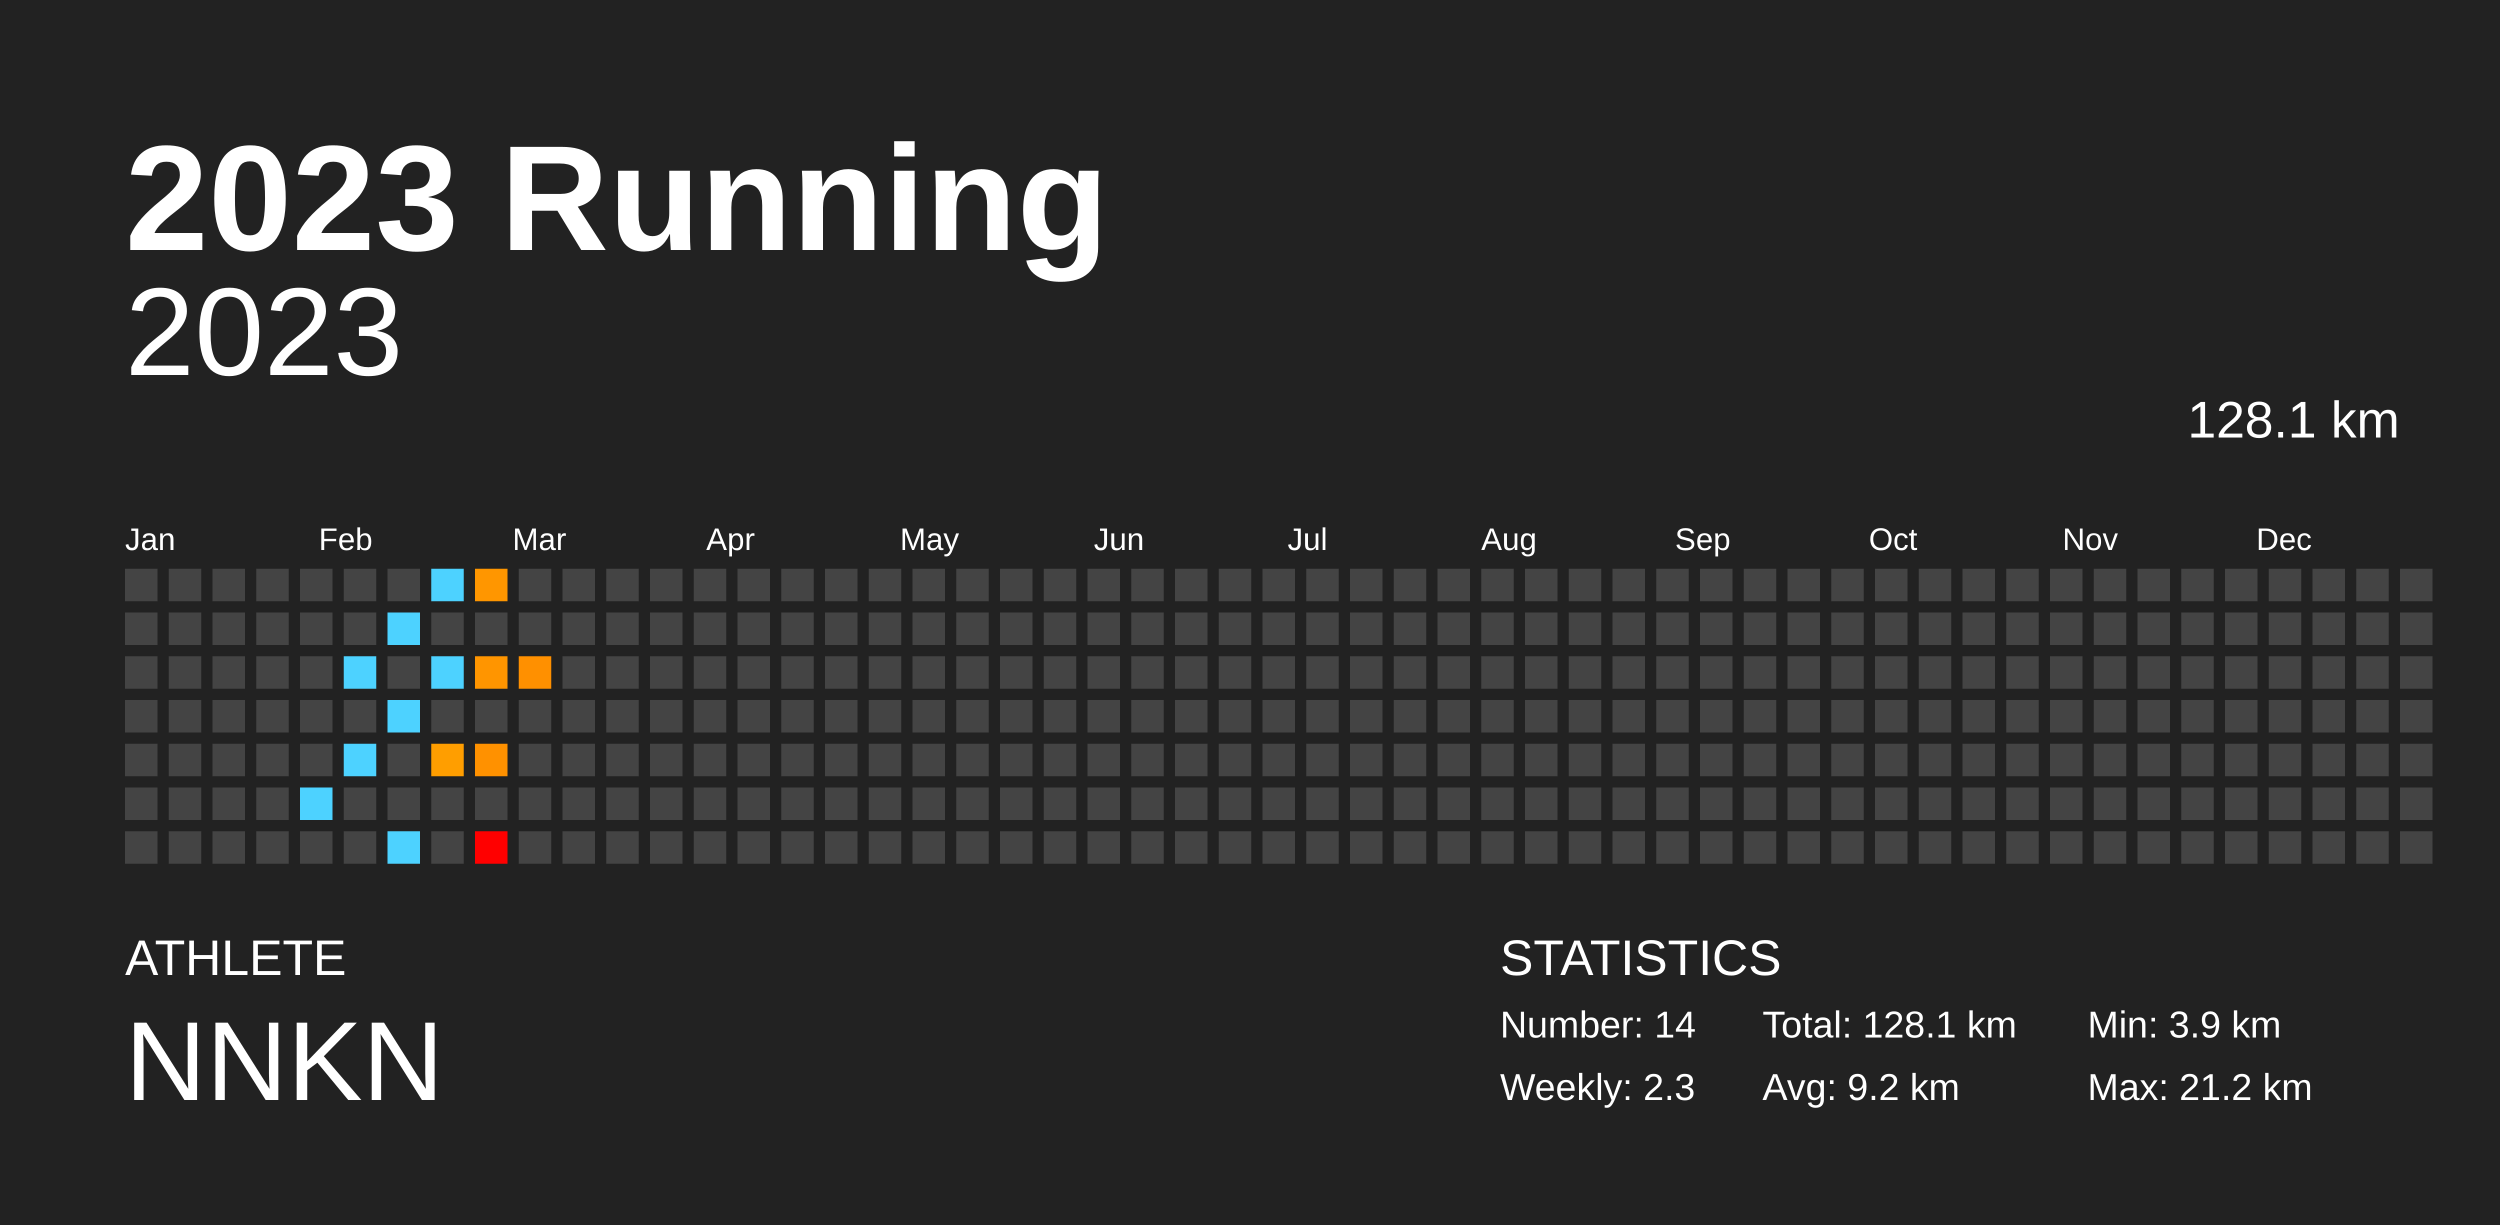
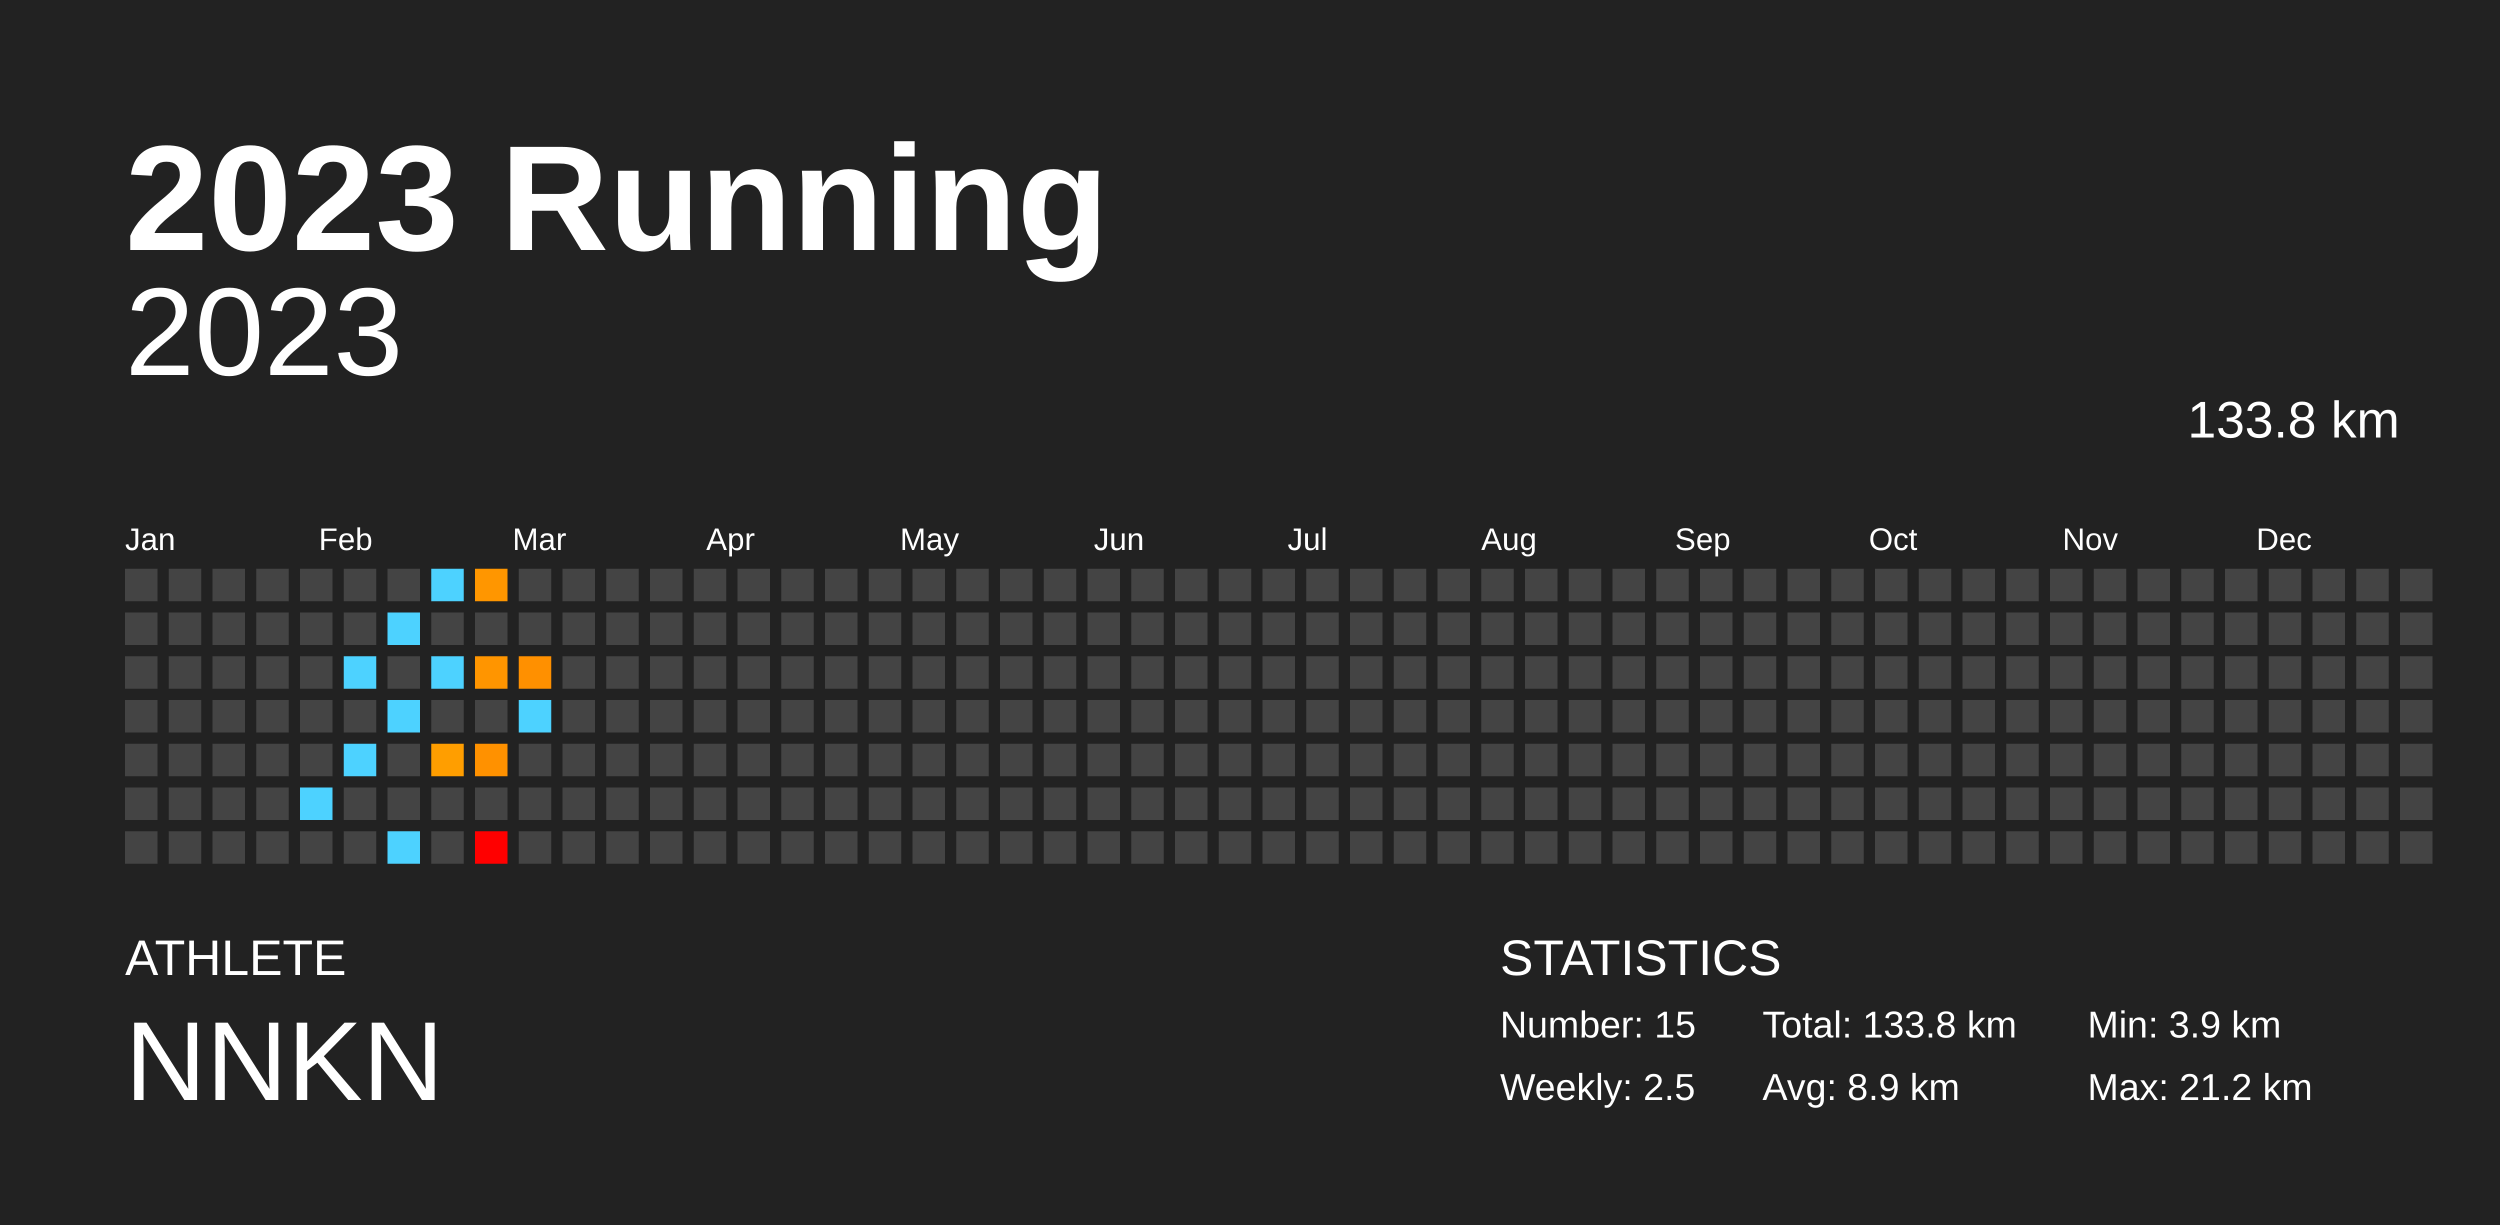
<svg xmlns="http://www.w3.org/2000/svg" baseProfile="full" height="98mm" version="1.1" viewBox="0,0,200,98" width="200mm">
  <defs />
  <rect fill="#222222" height="98" width="200" x="0" y="0" />
  <text fill="#FFFFFF" style="font-size:12px; font-family:Arial; font-weight:bold;" x="10" y="20">2023 Running</text>
  <text fill="#FFFFFF" style="font-size:4px; font-family:Arial" x="10" y="78">ATHLETE</text>
  <text fill="#FFFFFF" style="font-size:9px; font-family:Arial" x="10" y="88">NNKN</text>
  <text fill="#FFFFFF" style="font-size:4px; font-family:Arial" x="120" y="78">STATISTICS</text>
-   <text fill="#FFFFFF" style="font-size:3px; font-family:Arial" x="120" y="83">Number: 14</text>
-   <text fill="#FFFFFF" style="font-size:3px; font-family:Arial" x="120" y="88">Weekly: 2.3</text>
-   <text fill="#FFFFFF" style="font-size:3px; font-family:Arial" x="141" y="83">Total: 128.1 km</text>
-   <text fill="#FFFFFF" style="font-size:3px; font-family:Arial" x="141" y="88">Avg: 9.2 km</text>
+   <text fill="#FFFFFF" style="font-size:3px; font-family:Arial" x="120" y="83">Number: 15</text>
+   <text fill="#FFFFFF" style="font-size:3px; font-family:Arial" x="120" y="88">Weekly: 2.5</text>
+   <text fill="#FFFFFF" style="font-size:3px; font-family:Arial" x="141" y="83">Total: 133.8 km</text>
+   <text fill="#FFFFFF" style="font-size:3px; font-family:Arial" x="141" y="88">Avg: 8.9 km</text>
  <text fill="#FFFFFF" style="font-size:3px; font-family:Arial" x="167" y="83">Min: 3.9 km</text>
  <text fill="#FFFFFF" style="font-size:3px; font-family:Arial" x="167" y="88">Max: 21.2 km</text>
  <text alignment-baseline="hanging" fill="#FFFFFF" style="font-size:10.0px; font-family:Arial;" x="10" y="30">2023</text>
-   <text alignment-baseline="hanging" fill="#FFFFFF" style="font-size:4.125px; font-family:Arial;" x="175" y="35">128.1 km</text>
+   <text alignment-baseline="hanging" fill="#FFFFFF" style="font-size:4.125px; font-family:Arial;" x="175" y="35">133.8 km</text>
  <text fill="#FFFFFF" style="font-size:2.5px; font-family:Arial" x="10.0" y="44">Jan</text>
  <text fill="#FFFFFF" style="font-size:2.5px; font-family:Arial" x="25.5" y="44">Feb</text>
  <text fill="#FFFFFF" style="font-size:2.5px; font-family:Arial" x="41.0" y="44">Mar</text>
  <text fill="#FFFFFF" style="font-size:2.5px; font-family:Arial" x="56.5" y="44">Apr</text>
  <text fill="#FFFFFF" style="font-size:2.5px; font-family:Arial" x="72.0" y="44">May</text>
  <text fill="#FFFFFF" style="font-size:2.5px; font-family:Arial" x="87.5" y="44">Jun</text>
  <text fill="#FFFFFF" style="font-size:2.5px; font-family:Arial" x="103.0" y="44">Jul</text>
  <text fill="#FFFFFF" style="font-size:2.5px; font-family:Arial" x="118.5" y="44">Aug</text>
  <text fill="#FFFFFF" style="font-size:2.5px; font-family:Arial" x="134.0" y="44">Sep</text>
  <text fill="#FFFFFF" style="font-size:2.5px; font-family:Arial" x="149.5" y="44">Oct</text>
  <text fill="#FFFFFF" style="font-size:2.5px; font-family:Arial" x="165.0" y="44">Nov</text>
  <text fill="#FFFFFF" style="font-size:2.5px; font-family:Arial" x="180.5" y="44">Dec</text>
  <rect fill="#444444" height="2.6" width="2.6" x="10.0" y="45.5" />
  <rect fill="#444444" height="2.6" width="2.6" x="10.0" y="49.0" />
  <rect fill="#444444" height="2.6" width="2.6" x="10.0" y="52.5" />
  <rect fill="#444444" height="2.6" width="2.6" x="10.0" y="56.0" />
  <rect fill="#444444" height="2.6" width="2.6" x="10.0" y="59.5" />
  <rect fill="#444444" height="2.6" width="2.6" x="10.0" y="63.0" />
  <rect fill="#444444" height="2.6" width="2.6" x="10.0" y="66.5" />
  <rect fill="#444444" height="2.6" width="2.6" x="13.5" y="45.5" />
  <rect fill="#444444" height="2.6" width="2.6" x="13.5" y="49.0" />
  <rect fill="#444444" height="2.6" width="2.6" x="13.5" y="52.5" />
  <rect fill="#444444" height="2.6" width="2.6" x="13.5" y="56.0" />
  <rect fill="#444444" height="2.6" width="2.6" x="13.5" y="59.5" />
  <rect fill="#444444" height="2.6" width="2.6" x="13.5" y="63.0" />
  <rect fill="#444444" height="2.6" width="2.6" x="13.5" y="66.5" />
  <rect fill="#444444" height="2.6" width="2.6" x="17.0" y="45.5" />
  <rect fill="#444444" height="2.6" width="2.6" x="17.0" y="49.0" />
  <rect fill="#444444" height="2.6" width="2.6" x="17.0" y="52.5" />
  <rect fill="#444444" height="2.6" width="2.6" x="17.0" y="56.0" />
  <rect fill="#444444" height="2.6" width="2.6" x="17.0" y="59.5" />
  <rect fill="#444444" height="2.6" width="2.6" x="17.0" y="63.0" />
  <rect fill="#444444" height="2.6" width="2.6" x="17.0" y="66.5" />
  <rect fill="#444444" height="2.6" width="2.6" x="20.5" y="45.5" />
  <rect fill="#444444" height="2.6" width="2.6" x="20.5" y="49.0" />
  <rect fill="#444444" height="2.6" width="2.6" x="20.5" y="52.5" />
  <rect fill="#444444" height="2.6" width="2.6" x="20.5" y="56.0" />
  <rect fill="#444444" height="2.6" width="2.6" x="20.5" y="59.5" />
  <rect fill="#444444" height="2.6" width="2.6" x="20.5" y="63.0" />
  <rect fill="#444444" height="2.6" width="2.6" x="20.5" y="66.5" />
  <rect fill="#444444" height="2.6" width="2.6" x="24.0" y="45.5" />
  <rect fill="#444444" height="2.6" width="2.6" x="24.0" y="49.0" />
  <rect fill="#444444" height="2.6" width="2.6" x="24.0" y="52.5" />
  <rect fill="#444444" height="2.6" width="2.6" x="24.0" y="56.0" />
  <rect fill="#444444" height="2.6" width="2.6" x="24.0" y="59.5" />
  <rect fill="#4dd2ff" height="2.6" width="2.6" x="24.0" y="63.0" />
  <rect fill="#444444" height="2.6" width="2.6" x="24.0" y="66.5" />
  <rect fill="#444444" height="2.6" width="2.6" x="27.5" y="45.5" />
  <rect fill="#444444" height="2.6" width="2.6" x="27.5" y="49.0" />
  <rect fill="#4dd2ff" height="2.6" width="2.6" x="27.5" y="52.5" />
  <rect fill="#444444" height="2.6" width="2.6" x="27.5" y="56.0" />
  <rect fill="#4dd2ff" height="2.6" width="2.6" x="27.5" y="59.5" />
  <rect fill="#444444" height="2.6" width="2.6" x="27.5" y="63.0" />
  <rect fill="#444444" height="2.6" width="2.6" x="27.5" y="66.5" />
  <rect fill="#444444" height="2.6" width="2.6" x="31.0" y="45.5" />
  <rect fill="#4dd2ff" height="2.6" width="2.6" x="31.0" y="49.0" />
  <rect fill="#444444" height="2.6" width="2.6" x="31.0" y="52.5" />
  <rect fill="#4dd2ff" height="2.6" width="2.6" x="31.0" y="56.0" />
  <rect fill="#444444" height="2.6" width="2.6" x="31.0" y="59.5" />
  <rect fill="#444444" height="2.6" width="2.6" x="31.0" y="63.0" />
  <rect fill="#4dd2ff" height="2.6" width="2.6" x="31.0" y="66.5" />
  <rect fill="#4dd2ff" height="2.6" width="2.6" x="34.5" y="45.5" />
  <rect fill="#444444" height="2.6" width="2.6" x="34.5" y="49.0" />
  <rect fill="#4dd2ff" height="2.6" width="2.6" x="34.5" y="52.5" />
  <rect fill="#444444" height="2.6" width="2.6" x="34.5" y="56.0" />
  <rect fill="#ff9e00" height="2.6" width="2.6" x="34.5" y="59.5" />
  <rect fill="#444444" height="2.6" width="2.6" x="34.5" y="63.0" />
  <rect fill="#444444" height="2.6" width="2.6" x="34.5" y="66.5" />
  <rect fill="#ff9600" height="2.6" width="2.6" x="38.0" y="45.5" />
  <rect fill="#444444" height="2.6" width="2.6" x="38.0" y="49.0" />
  <rect fill="#ff9500" height="2.6" width="2.6" x="38.0" y="52.5" />
  <rect fill="#444444" height="2.6" width="2.6" x="38.0" y="56.0" />
  <rect fill="#ff9100" height="2.6" width="2.6" x="38.0" y="59.5" />
  <rect fill="#444444" height="2.6" width="2.6" x="38.0" y="63.0" />
  <rect fill="red" height="2.6" width="2.6" x="38.0" y="66.5" />
  <rect fill="#444444" height="2.6" width="2.6" x="41.5" y="45.5" />
  <rect fill="#444444" height="2.6" width="2.6" x="41.5" y="49.0" />
  <rect fill="#ff9000" height="2.6" width="2.6" x="41.5" y="52.5" />
-   <rect fill="#444444" height="2.6" width="2.6" x="41.5" y="56.0" />
+   <rect fill="#4dd2ff" height="2.6" width="2.6" x="41.5" y="56.0" />
  <rect fill="#444444" height="2.6" width="2.6" x="41.5" y="59.5" />
  <rect fill="#444444" height="2.6" width="2.6" x="41.5" y="63.0" />
  <rect fill="#444444" height="2.6" width="2.6" x="41.5" y="66.5" />
  <rect fill="#444444" height="2.6" width="2.6" x="45.0" y="45.5" />
  <rect fill="#444444" height="2.6" width="2.6" x="45.0" y="49.0" />
  <rect fill="#444444" height="2.6" width="2.6" x="45.0" y="52.5" />
  <rect fill="#444444" height="2.6" width="2.6" x="45.0" y="56.0" />
  <rect fill="#444444" height="2.6" width="2.6" x="45.0" y="59.5" />
  <rect fill="#444444" height="2.6" width="2.6" x="45.0" y="63.0" />
  <rect fill="#444444" height="2.6" width="2.6" x="45.0" y="66.5" />
  <rect fill="#444444" height="2.6" width="2.6" x="48.5" y="45.5" />
  <rect fill="#444444" height="2.6" width="2.6" x="48.5" y="49.0" />
  <rect fill="#444444" height="2.6" width="2.6" x="48.5" y="52.5" />
  <rect fill="#444444" height="2.6" width="2.6" x="48.5" y="56.0" />
  <rect fill="#444444" height="2.6" width="2.6" x="48.5" y="59.5" />
  <rect fill="#444444" height="2.6" width="2.6" x="48.5" y="63.0" />
  <rect fill="#444444" height="2.6" width="2.6" x="48.5" y="66.5" />
  <rect fill="#444444" height="2.6" width="2.6" x="52.0" y="45.5" />
  <rect fill="#444444" height="2.6" width="2.6" x="52.0" y="49.0" />
  <rect fill="#444444" height="2.6" width="2.6" x="52.0" y="52.5" />
  <rect fill="#444444" height="2.6" width="2.6" x="52.0" y="56.0" />
  <rect fill="#444444" height="2.6" width="2.6" x="52.0" y="59.5" />
  <rect fill="#444444" height="2.6" width="2.6" x="52.0" y="63.0" />
  <rect fill="#444444" height="2.6" width="2.6" x="52.0" y="66.5" />
  <rect fill="#444444" height="2.6" width="2.6" x="55.5" y="45.5" />
  <rect fill="#444444" height="2.6" width="2.6" x="55.5" y="49.0" />
  <rect fill="#444444" height="2.6" width="2.6" x="55.5" y="52.5" />
  <rect fill="#444444" height="2.6" width="2.6" x="55.5" y="56.0" />
  <rect fill="#444444" height="2.6" width="2.6" x="55.5" y="59.5" />
  <rect fill="#444444" height="2.6" width="2.6" x="55.5" y="63.0" />
  <rect fill="#444444" height="2.6" width="2.6" x="55.5" y="66.5" />
  <rect fill="#444444" height="2.6" width="2.6" x="59.0" y="45.5" />
  <rect fill="#444444" height="2.6" width="2.6" x="59.0" y="49.0" />
  <rect fill="#444444" height="2.6" width="2.6" x="59.0" y="52.5" />
  <rect fill="#444444" height="2.6" width="2.6" x="59.0" y="56.0" />
  <rect fill="#444444" height="2.6" width="2.6" x="59.0" y="59.5" />
  <rect fill="#444444" height="2.6" width="2.6" x="59.0" y="63.0" />
  <rect fill="#444444" height="2.6" width="2.6" x="59.0" y="66.5" />
  <rect fill="#444444" height="2.6" width="2.6" x="62.5" y="45.5" />
  <rect fill="#444444" height="2.6" width="2.6" x="62.5" y="49.0" />
  <rect fill="#444444" height="2.6" width="2.6" x="62.5" y="52.5" />
  <rect fill="#444444" height="2.6" width="2.6" x="62.5" y="56.0" />
  <rect fill="#444444" height="2.6" width="2.6" x="62.5" y="59.5" />
  <rect fill="#444444" height="2.6" width="2.6" x="62.5" y="63.0" />
  <rect fill="#444444" height="2.6" width="2.6" x="62.5" y="66.5" />
  <rect fill="#444444" height="2.6" width="2.6" x="66.0" y="45.5" />
  <rect fill="#444444" height="2.6" width="2.6" x="66.0" y="49.0" />
  <rect fill="#444444" height="2.6" width="2.6" x="66.0" y="52.5" />
  <rect fill="#444444" height="2.6" width="2.6" x="66.0" y="56.0" />
  <rect fill="#444444" height="2.6" width="2.6" x="66.0" y="59.5" />
  <rect fill="#444444" height="2.6" width="2.6" x="66.0" y="63.0" />
  <rect fill="#444444" height="2.6" width="2.6" x="66.0" y="66.5" />
  <rect fill="#444444" height="2.6" width="2.6" x="69.5" y="45.5" />
  <rect fill="#444444" height="2.6" width="2.6" x="69.5" y="49.0" />
  <rect fill="#444444" height="2.6" width="2.6" x="69.5" y="52.5" />
  <rect fill="#444444" height="2.6" width="2.6" x="69.5" y="56.0" />
  <rect fill="#444444" height="2.6" width="2.6" x="69.5" y="59.5" />
  <rect fill="#444444" height="2.6" width="2.6" x="69.5" y="63.0" />
  <rect fill="#444444" height="2.6" width="2.6" x="69.5" y="66.5" />
  <rect fill="#444444" height="2.6" width="2.6" x="73.0" y="45.5" />
  <rect fill="#444444" height="2.6" width="2.6" x="73.0" y="49.0" />
  <rect fill="#444444" height="2.6" width="2.6" x="73.0" y="52.5" />
  <rect fill="#444444" height="2.6" width="2.6" x="73.0" y="56.0" />
  <rect fill="#444444" height="2.6" width="2.6" x="73.0" y="59.5" />
  <rect fill="#444444" height="2.6" width="2.6" x="73.0" y="63.0" />
  <rect fill="#444444" height="2.6" width="2.6" x="73.0" y="66.5" />
  <rect fill="#444444" height="2.6" width="2.6" x="76.5" y="45.5" />
  <rect fill="#444444" height="2.6" width="2.6" x="76.5" y="49.0" />
  <rect fill="#444444" height="2.6" width="2.6" x="76.5" y="52.5" />
  <rect fill="#444444" height="2.6" width="2.6" x="76.5" y="56.0" />
  <rect fill="#444444" height="2.6" width="2.6" x="76.5" y="59.5" />
  <rect fill="#444444" height="2.6" width="2.6" x="76.5" y="63.0" />
  <rect fill="#444444" height="2.6" width="2.6" x="76.5" y="66.5" />
  <rect fill="#444444" height="2.6" width="2.6" x="80.0" y="45.5" />
  <rect fill="#444444" height="2.6" width="2.6" x="80.0" y="49.0" />
  <rect fill="#444444" height="2.6" width="2.6" x="80.0" y="52.5" />
  <rect fill="#444444" height="2.6" width="2.6" x="80.0" y="56.0" />
  <rect fill="#444444" height="2.6" width="2.6" x="80.0" y="59.5" />
  <rect fill="#444444" height="2.6" width="2.6" x="80.0" y="63.0" />
  <rect fill="#444444" height="2.6" width="2.6" x="80.0" y="66.5" />
  <rect fill="#444444" height="2.6" width="2.6" x="83.5" y="45.5" />
  <rect fill="#444444" height="2.6" width="2.6" x="83.5" y="49.0" />
  <rect fill="#444444" height="2.6" width="2.6" x="83.5" y="52.5" />
  <rect fill="#444444" height="2.6" width="2.6" x="83.5" y="56.0" />
  <rect fill="#444444" height="2.6" width="2.6" x="83.5" y="59.5" />
  <rect fill="#444444" height="2.6" width="2.6" x="83.5" y="63.0" />
  <rect fill="#444444" height="2.6" width="2.6" x="83.5" y="66.5" />
  <rect fill="#444444" height="2.6" width="2.6" x="87.0" y="45.5" />
  <rect fill="#444444" height="2.6" width="2.6" x="87.0" y="49.0" />
  <rect fill="#444444" height="2.6" width="2.6" x="87.0" y="52.5" />
  <rect fill="#444444" height="2.6" width="2.6" x="87.0" y="56.0" />
  <rect fill="#444444" height="2.6" width="2.6" x="87.0" y="59.5" />
  <rect fill="#444444" height="2.6" width="2.6" x="87.0" y="63.0" />
  <rect fill="#444444" height="2.6" width="2.6" x="87.0" y="66.5" />
  <rect fill="#444444" height="2.6" width="2.6" x="90.5" y="45.5" />
  <rect fill="#444444" height="2.6" width="2.6" x="90.5" y="49.0" />
  <rect fill="#444444" height="2.6" width="2.6" x="90.5" y="52.5" />
  <rect fill="#444444" height="2.6" width="2.6" x="90.5" y="56.0" />
  <rect fill="#444444" height="2.6" width="2.6" x="90.5" y="59.5" />
  <rect fill="#444444" height="2.6" width="2.6" x="90.5" y="63.0" />
  <rect fill="#444444" height="2.6" width="2.6" x="90.5" y="66.5" />
  <rect fill="#444444" height="2.6" width="2.6" x="94.0" y="45.5" />
  <rect fill="#444444" height="2.6" width="2.6" x="94.0" y="49.0" />
  <rect fill="#444444" height="2.6" width="2.6" x="94.0" y="52.5" />
  <rect fill="#444444" height="2.6" width="2.6" x="94.0" y="56.0" />
  <rect fill="#444444" height="2.6" width="2.6" x="94.0" y="59.5" />
  <rect fill="#444444" height="2.6" width="2.6" x="94.0" y="63.0" />
  <rect fill="#444444" height="2.6" width="2.6" x="94.0" y="66.5" />
  <rect fill="#444444" height="2.6" width="2.6" x="97.5" y="45.5" />
  <rect fill="#444444" height="2.6" width="2.6" x="97.5" y="49.0" />
  <rect fill="#444444" height="2.6" width="2.6" x="97.5" y="52.5" />
  <rect fill="#444444" height="2.6" width="2.6" x="97.5" y="56.0" />
  <rect fill="#444444" height="2.6" width="2.6" x="97.5" y="59.5" />
  <rect fill="#444444" height="2.6" width="2.6" x="97.5" y="63.0" />
  <rect fill="#444444" height="2.6" width="2.6" x="97.5" y="66.5" />
  <rect fill="#444444" height="2.6" width="2.6" x="101.0" y="45.5" />
  <rect fill="#444444" height="2.6" width="2.6" x="101.0" y="49.0" />
  <rect fill="#444444" height="2.6" width="2.6" x="101.0" y="52.5" />
  <rect fill="#444444" height="2.6" width="2.6" x="101.0" y="56.0" />
  <rect fill="#444444" height="2.6" width="2.6" x="101.0" y="59.5" />
  <rect fill="#444444" height="2.6" width="2.6" x="101.0" y="63.0" />
  <rect fill="#444444" height="2.6" width="2.6" x="101.0" y="66.5" />
  <rect fill="#444444" height="2.6" width="2.6" x="104.5" y="45.5" />
  <rect fill="#444444" height="2.6" width="2.6" x="104.5" y="49.0" />
  <rect fill="#444444" height="2.6" width="2.6" x="104.5" y="52.5" />
  <rect fill="#444444" height="2.6" width="2.6" x="104.5" y="56.0" />
  <rect fill="#444444" height="2.6" width="2.6" x="104.5" y="59.5" />
  <rect fill="#444444" height="2.6" width="2.6" x="104.5" y="63.0" />
  <rect fill="#444444" height="2.6" width="2.6" x="104.5" y="66.5" />
  <rect fill="#444444" height="2.6" width="2.6" x="108.0" y="45.5" />
  <rect fill="#444444" height="2.6" width="2.6" x="108.0" y="49.0" />
  <rect fill="#444444" height="2.6" width="2.6" x="108.0" y="52.5" />
  <rect fill="#444444" height="2.6" width="2.6" x="108.0" y="56.0" />
  <rect fill="#444444" height="2.6" width="2.6" x="108.0" y="59.5" />
  <rect fill="#444444" height="2.6" width="2.6" x="108.0" y="63.0" />
  <rect fill="#444444" height="2.6" width="2.6" x="108.0" y="66.5" />
  <rect fill="#444444" height="2.6" width="2.6" x="111.5" y="45.5" />
  <rect fill="#444444" height="2.6" width="2.6" x="111.5" y="49.0" />
  <rect fill="#444444" height="2.6" width="2.6" x="111.5" y="52.5" />
  <rect fill="#444444" height="2.6" width="2.6" x="111.5" y="56.0" />
  <rect fill="#444444" height="2.6" width="2.6" x="111.5" y="59.5" />
  <rect fill="#444444" height="2.6" width="2.6" x="111.5" y="63.0" />
  <rect fill="#444444" height="2.6" width="2.6" x="111.5" y="66.5" />
  <rect fill="#444444" height="2.6" width="2.6" x="115.0" y="45.5" />
  <rect fill="#444444" height="2.6" width="2.6" x="115.0" y="49.0" />
  <rect fill="#444444" height="2.6" width="2.6" x="115.0" y="52.5" />
  <rect fill="#444444" height="2.6" width="2.6" x="115.0" y="56.0" />
  <rect fill="#444444" height="2.6" width="2.6" x="115.0" y="59.5" />
  <rect fill="#444444" height="2.6" width="2.6" x="115.0" y="63.0" />
  <rect fill="#444444" height="2.6" width="2.6" x="115.0" y="66.5" />
  <rect fill="#444444" height="2.6" width="2.6" x="118.5" y="45.5" />
  <rect fill="#444444" height="2.6" width="2.6" x="118.5" y="49.0" />
  <rect fill="#444444" height="2.6" width="2.6" x="118.5" y="52.5" />
  <rect fill="#444444" height="2.6" width="2.6" x="118.5" y="56.0" />
  <rect fill="#444444" height="2.6" width="2.6" x="118.5" y="59.5" />
  <rect fill="#444444" height="2.6" width="2.6" x="118.5" y="63.0" />
  <rect fill="#444444" height="2.6" width="2.6" x="118.5" y="66.5" />
  <rect fill="#444444" height="2.6" width="2.6" x="122.0" y="45.5" />
  <rect fill="#444444" height="2.6" width="2.6" x="122.0" y="49.0" />
  <rect fill="#444444" height="2.6" width="2.6" x="122.0" y="52.5" />
  <rect fill="#444444" height="2.6" width="2.6" x="122.0" y="56.0" />
  <rect fill="#444444" height="2.6" width="2.6" x="122.0" y="59.5" />
  <rect fill="#444444" height="2.6" width="2.6" x="122.0" y="63.0" />
  <rect fill="#444444" height="2.6" width="2.6" x="122.0" y="66.5" />
  <rect fill="#444444" height="2.6" width="2.6" x="125.5" y="45.5" />
  <rect fill="#444444" height="2.6" width="2.6" x="125.5" y="49.0" />
  <rect fill="#444444" height="2.6" width="2.6" x="125.5" y="52.5" />
  <rect fill="#444444" height="2.6" width="2.6" x="125.5" y="56.0" />
  <rect fill="#444444" height="2.6" width="2.6" x="125.5" y="59.5" />
  <rect fill="#444444" height="2.6" width="2.6" x="125.5" y="63.0" />
  <rect fill="#444444" height="2.6" width="2.6" x="125.5" y="66.5" />
  <rect fill="#444444" height="2.6" width="2.6" x="129.0" y="45.5" />
  <rect fill="#444444" height="2.6" width="2.6" x="129.0" y="49.0" />
  <rect fill="#444444" height="2.6" width="2.6" x="129.0" y="52.5" />
  <rect fill="#444444" height="2.6" width="2.6" x="129.0" y="56.0" />
  <rect fill="#444444" height="2.6" width="2.6" x="129.0" y="59.5" />
  <rect fill="#444444" height="2.6" width="2.6" x="129.0" y="63.0" />
  <rect fill="#444444" height="2.6" width="2.6" x="129.0" y="66.5" />
  <rect fill="#444444" height="2.6" width="2.6" x="132.5" y="45.5" />
  <rect fill="#444444" height="2.6" width="2.6" x="132.5" y="49.0" />
  <rect fill="#444444" height="2.6" width="2.6" x="132.5" y="52.5" />
  <rect fill="#444444" height="2.6" width="2.6" x="132.5" y="56.0" />
  <rect fill="#444444" height="2.6" width="2.6" x="132.5" y="59.5" />
  <rect fill="#444444" height="2.6" width="2.6" x="132.5" y="63.0" />
  <rect fill="#444444" height="2.6" width="2.6" x="132.5" y="66.5" />
  <rect fill="#444444" height="2.6" width="2.6" x="136.0" y="45.5" />
  <rect fill="#444444" height="2.6" width="2.6" x="136.0" y="49.0" />
  <rect fill="#444444" height="2.6" width="2.6" x="136.0" y="52.5" />
  <rect fill="#444444" height="2.6" width="2.6" x="136.0" y="56.0" />
  <rect fill="#444444" height="2.6" width="2.6" x="136.0" y="59.5" />
  <rect fill="#444444" height="2.6" width="2.6" x="136.0" y="63.0" />
  <rect fill="#444444" height="2.6" width="2.6" x="136.0" y="66.5" />
  <rect fill="#444444" height="2.6" width="2.6" x="139.5" y="45.5" />
  <rect fill="#444444" height="2.6" width="2.6" x="139.5" y="49.0" />
  <rect fill="#444444" height="2.6" width="2.6" x="139.5" y="52.5" />
  <rect fill="#444444" height="2.6" width="2.6" x="139.5" y="56.0" />
  <rect fill="#444444" height="2.6" width="2.6" x="139.5" y="59.5" />
  <rect fill="#444444" height="2.6" width="2.6" x="139.5" y="63.0" />
  <rect fill="#444444" height="2.6" width="2.6" x="139.5" y="66.5" />
  <rect fill="#444444" height="2.6" width="2.6" x="143.0" y="45.5" />
  <rect fill="#444444" height="2.6" width="2.6" x="143.0" y="49.0" />
  <rect fill="#444444" height="2.6" width="2.6" x="143.0" y="52.5" />
  <rect fill="#444444" height="2.6" width="2.6" x="143.0" y="56.0" />
  <rect fill="#444444" height="2.6" width="2.6" x="143.0" y="59.5" />
  <rect fill="#444444" height="2.6" width="2.6" x="143.0" y="63.0" />
  <rect fill="#444444" height="2.6" width="2.6" x="143.0" y="66.5" />
  <rect fill="#444444" height="2.6" width="2.6" x="146.5" y="45.5" />
  <rect fill="#444444" height="2.6" width="2.6" x="146.5" y="49.0" />
  <rect fill="#444444" height="2.6" width="2.6" x="146.5" y="52.5" />
  <rect fill="#444444" height="2.6" width="2.6" x="146.5" y="56.0" />
  <rect fill="#444444" height="2.6" width="2.6" x="146.5" y="59.5" />
  <rect fill="#444444" height="2.6" width="2.6" x="146.5" y="63.0" />
  <rect fill="#444444" height="2.6" width="2.6" x="146.5" y="66.5" />
  <rect fill="#444444" height="2.6" width="2.6" x="150.0" y="45.5" />
  <rect fill="#444444" height="2.6" width="2.6" x="150.0" y="49.0" />
  <rect fill="#444444" height="2.6" width="2.6" x="150.0" y="52.5" />
  <rect fill="#444444" height="2.6" width="2.6" x="150.0" y="56.0" />
  <rect fill="#444444" height="2.6" width="2.6" x="150.0" y="59.5" />
  <rect fill="#444444" height="2.6" width="2.6" x="150.0" y="63.0" />
  <rect fill="#444444" height="2.6" width="2.6" x="150.0" y="66.5" />
  <rect fill="#444444" height="2.6" width="2.6" x="153.5" y="45.5" />
  <rect fill="#444444" height="2.6" width="2.6" x="153.5" y="49.0" />
  <rect fill="#444444" height="2.6" width="2.6" x="153.5" y="52.5" />
  <rect fill="#444444" height="2.6" width="2.6" x="153.5" y="56.0" />
  <rect fill="#444444" height="2.6" width="2.6" x="153.5" y="59.5" />
  <rect fill="#444444" height="2.6" width="2.6" x="153.5" y="63.0" />
  <rect fill="#444444" height="2.6" width="2.6" x="153.5" y="66.5" />
  <rect fill="#444444" height="2.6" width="2.6" x="157.0" y="45.5" />
  <rect fill="#444444" height="2.6" width="2.6" x="157.0" y="49.0" />
  <rect fill="#444444" height="2.6" width="2.6" x="157.0" y="52.5" />
  <rect fill="#444444" height="2.6" width="2.6" x="157.0" y="56.0" />
  <rect fill="#444444" height="2.6" width="2.6" x="157.0" y="59.5" />
  <rect fill="#444444" height="2.6" width="2.6" x="157.0" y="63.0" />
  <rect fill="#444444" height="2.6" width="2.6" x="157.0" y="66.5" />
  <rect fill="#444444" height="2.6" width="2.6" x="160.5" y="45.5" />
  <rect fill="#444444" height="2.6" width="2.6" x="160.5" y="49.0" />
  <rect fill="#444444" height="2.6" width="2.6" x="160.5" y="52.5" />
  <rect fill="#444444" height="2.6" width="2.6" x="160.5" y="56.0" />
  <rect fill="#444444" height="2.6" width="2.6" x="160.5" y="59.5" />
  <rect fill="#444444" height="2.6" width="2.6" x="160.5" y="63.0" />
  <rect fill="#444444" height="2.6" width="2.6" x="160.5" y="66.5" />
  <rect fill="#444444" height="2.6" width="2.6" x="164.0" y="45.5" />
  <rect fill="#444444" height="2.6" width="2.6" x="164.0" y="49.0" />
  <rect fill="#444444" height="2.6" width="2.6" x="164.0" y="52.5" />
  <rect fill="#444444" height="2.6" width="2.6" x="164.0" y="56.0" />
  <rect fill="#444444" height="2.6" width="2.6" x="164.0" y="59.5" />
  <rect fill="#444444" height="2.6" width="2.6" x="164.0" y="63.0" />
  <rect fill="#444444" height="2.6" width="2.6" x="164.0" y="66.5" />
  <rect fill="#444444" height="2.6" width="2.6" x="167.5" y="45.5" />
  <rect fill="#444444" height="2.6" width="2.6" x="167.5" y="49.0" />
  <rect fill="#444444" height="2.6" width="2.6" x="167.5" y="52.5" />
  <rect fill="#444444" height="2.6" width="2.6" x="167.5" y="56.0" />
  <rect fill="#444444" height="2.6" width="2.6" x="167.5" y="59.5" />
  <rect fill="#444444" height="2.6" width="2.6" x="167.5" y="63.0" />
  <rect fill="#444444" height="2.6" width="2.6" x="167.5" y="66.5" />
  <rect fill="#444444" height="2.6" width="2.6" x="171.0" y="45.5" />
  <rect fill="#444444" height="2.6" width="2.6" x="171.0" y="49.0" />
  <rect fill="#444444" height="2.6" width="2.6" x="171.0" y="52.5" />
  <rect fill="#444444" height="2.6" width="2.6" x="171.0" y="56.0" />
  <rect fill="#444444" height="2.6" width="2.6" x="171.0" y="59.5" />
  <rect fill="#444444" height="2.6" width="2.6" x="171.0" y="63.0" />
  <rect fill="#444444" height="2.6" width="2.6" x="171.0" y="66.5" />
  <rect fill="#444444" height="2.6" width="2.6" x="174.5" y="45.5" />
  <rect fill="#444444" height="2.6" width="2.6" x="174.5" y="49.0" />
  <rect fill="#444444" height="2.6" width="2.6" x="174.5" y="52.5" />
  <rect fill="#444444" height="2.6" width="2.6" x="174.5" y="56.0" />
  <rect fill="#444444" height="2.6" width="2.6" x="174.5" y="59.5" />
  <rect fill="#444444" height="2.6" width="2.6" x="174.5" y="63.0" />
  <rect fill="#444444" height="2.6" width="2.6" x="174.5" y="66.5" />
  <rect fill="#444444" height="2.6" width="2.6" x="178.0" y="45.5" />
  <rect fill="#444444" height="2.6" width="2.6" x="178.0" y="49.0" />
  <rect fill="#444444" height="2.6" width="2.6" x="178.0" y="52.5" />
  <rect fill="#444444" height="2.6" width="2.6" x="178.0" y="56.0" />
  <rect fill="#444444" height="2.6" width="2.6" x="178.0" y="59.5" />
  <rect fill="#444444" height="2.6" width="2.6" x="178.0" y="63.0" />
  <rect fill="#444444" height="2.6" width="2.6" x="178.0" y="66.5" />
  <rect fill="#444444" height="2.6" width="2.6" x="181.5" y="45.5" />
  <rect fill="#444444" height="2.6" width="2.6" x="181.5" y="49.0" />
  <rect fill="#444444" height="2.6" width="2.6" x="181.5" y="52.5" />
  <rect fill="#444444" height="2.6" width="2.6" x="181.5" y="56.0" />
  <rect fill="#444444" height="2.6" width="2.6" x="181.5" y="59.5" />
  <rect fill="#444444" height="2.6" width="2.6" x="181.5" y="63.0" />
  <rect fill="#444444" height="2.6" width="2.6" x="181.5" y="66.5" />
  <rect fill="#444444" height="2.6" width="2.6" x="185.0" y="45.5" />
  <rect fill="#444444" height="2.6" width="2.6" x="185.0" y="49.0" />
  <rect fill="#444444" height="2.6" width="2.6" x="185.0" y="52.5" />
  <rect fill="#444444" height="2.6" width="2.6" x="185.0" y="56.0" />
  <rect fill="#444444" height="2.6" width="2.6" x="185.0" y="59.5" />
  <rect fill="#444444" height="2.6" width="2.6" x="185.0" y="63.0" />
  <rect fill="#444444" height="2.6" width="2.6" x="185.0" y="66.5" />
  <rect fill="#444444" height="2.6" width="2.6" x="188.5" y="45.5" />
  <rect fill="#444444" height="2.6" width="2.6" x="188.5" y="49.0" />
  <rect fill="#444444" height="2.6" width="2.6" x="188.5" y="52.5" />
  <rect fill="#444444" height="2.6" width="2.6" x="188.5" y="56.0" />
  <rect fill="#444444" height="2.6" width="2.6" x="188.5" y="59.5" />
  <rect fill="#444444" height="2.6" width="2.6" x="188.5" y="63.0" />
  <rect fill="#444444" height="2.6" width="2.6" x="188.5" y="66.5" />
  <rect fill="#444444" height="2.6" width="2.6" x="192.0" y="45.5" />
  <rect fill="#444444" height="2.6" width="2.6" x="192.0" y="49.0" />
  <rect fill="#444444" height="2.6" width="2.6" x="192.0" y="52.5" />
  <rect fill="#444444" height="2.6" width="2.6" x="192.0" y="56.0" />
  <rect fill="#444444" height="2.6" width="2.6" x="192.0" y="59.5" />
  <rect fill="#444444" height="2.6" width="2.6" x="192.0" y="63.0" />
  <rect fill="#444444" height="2.6" width="2.6" x="192.0" y="66.5" />
</svg>
